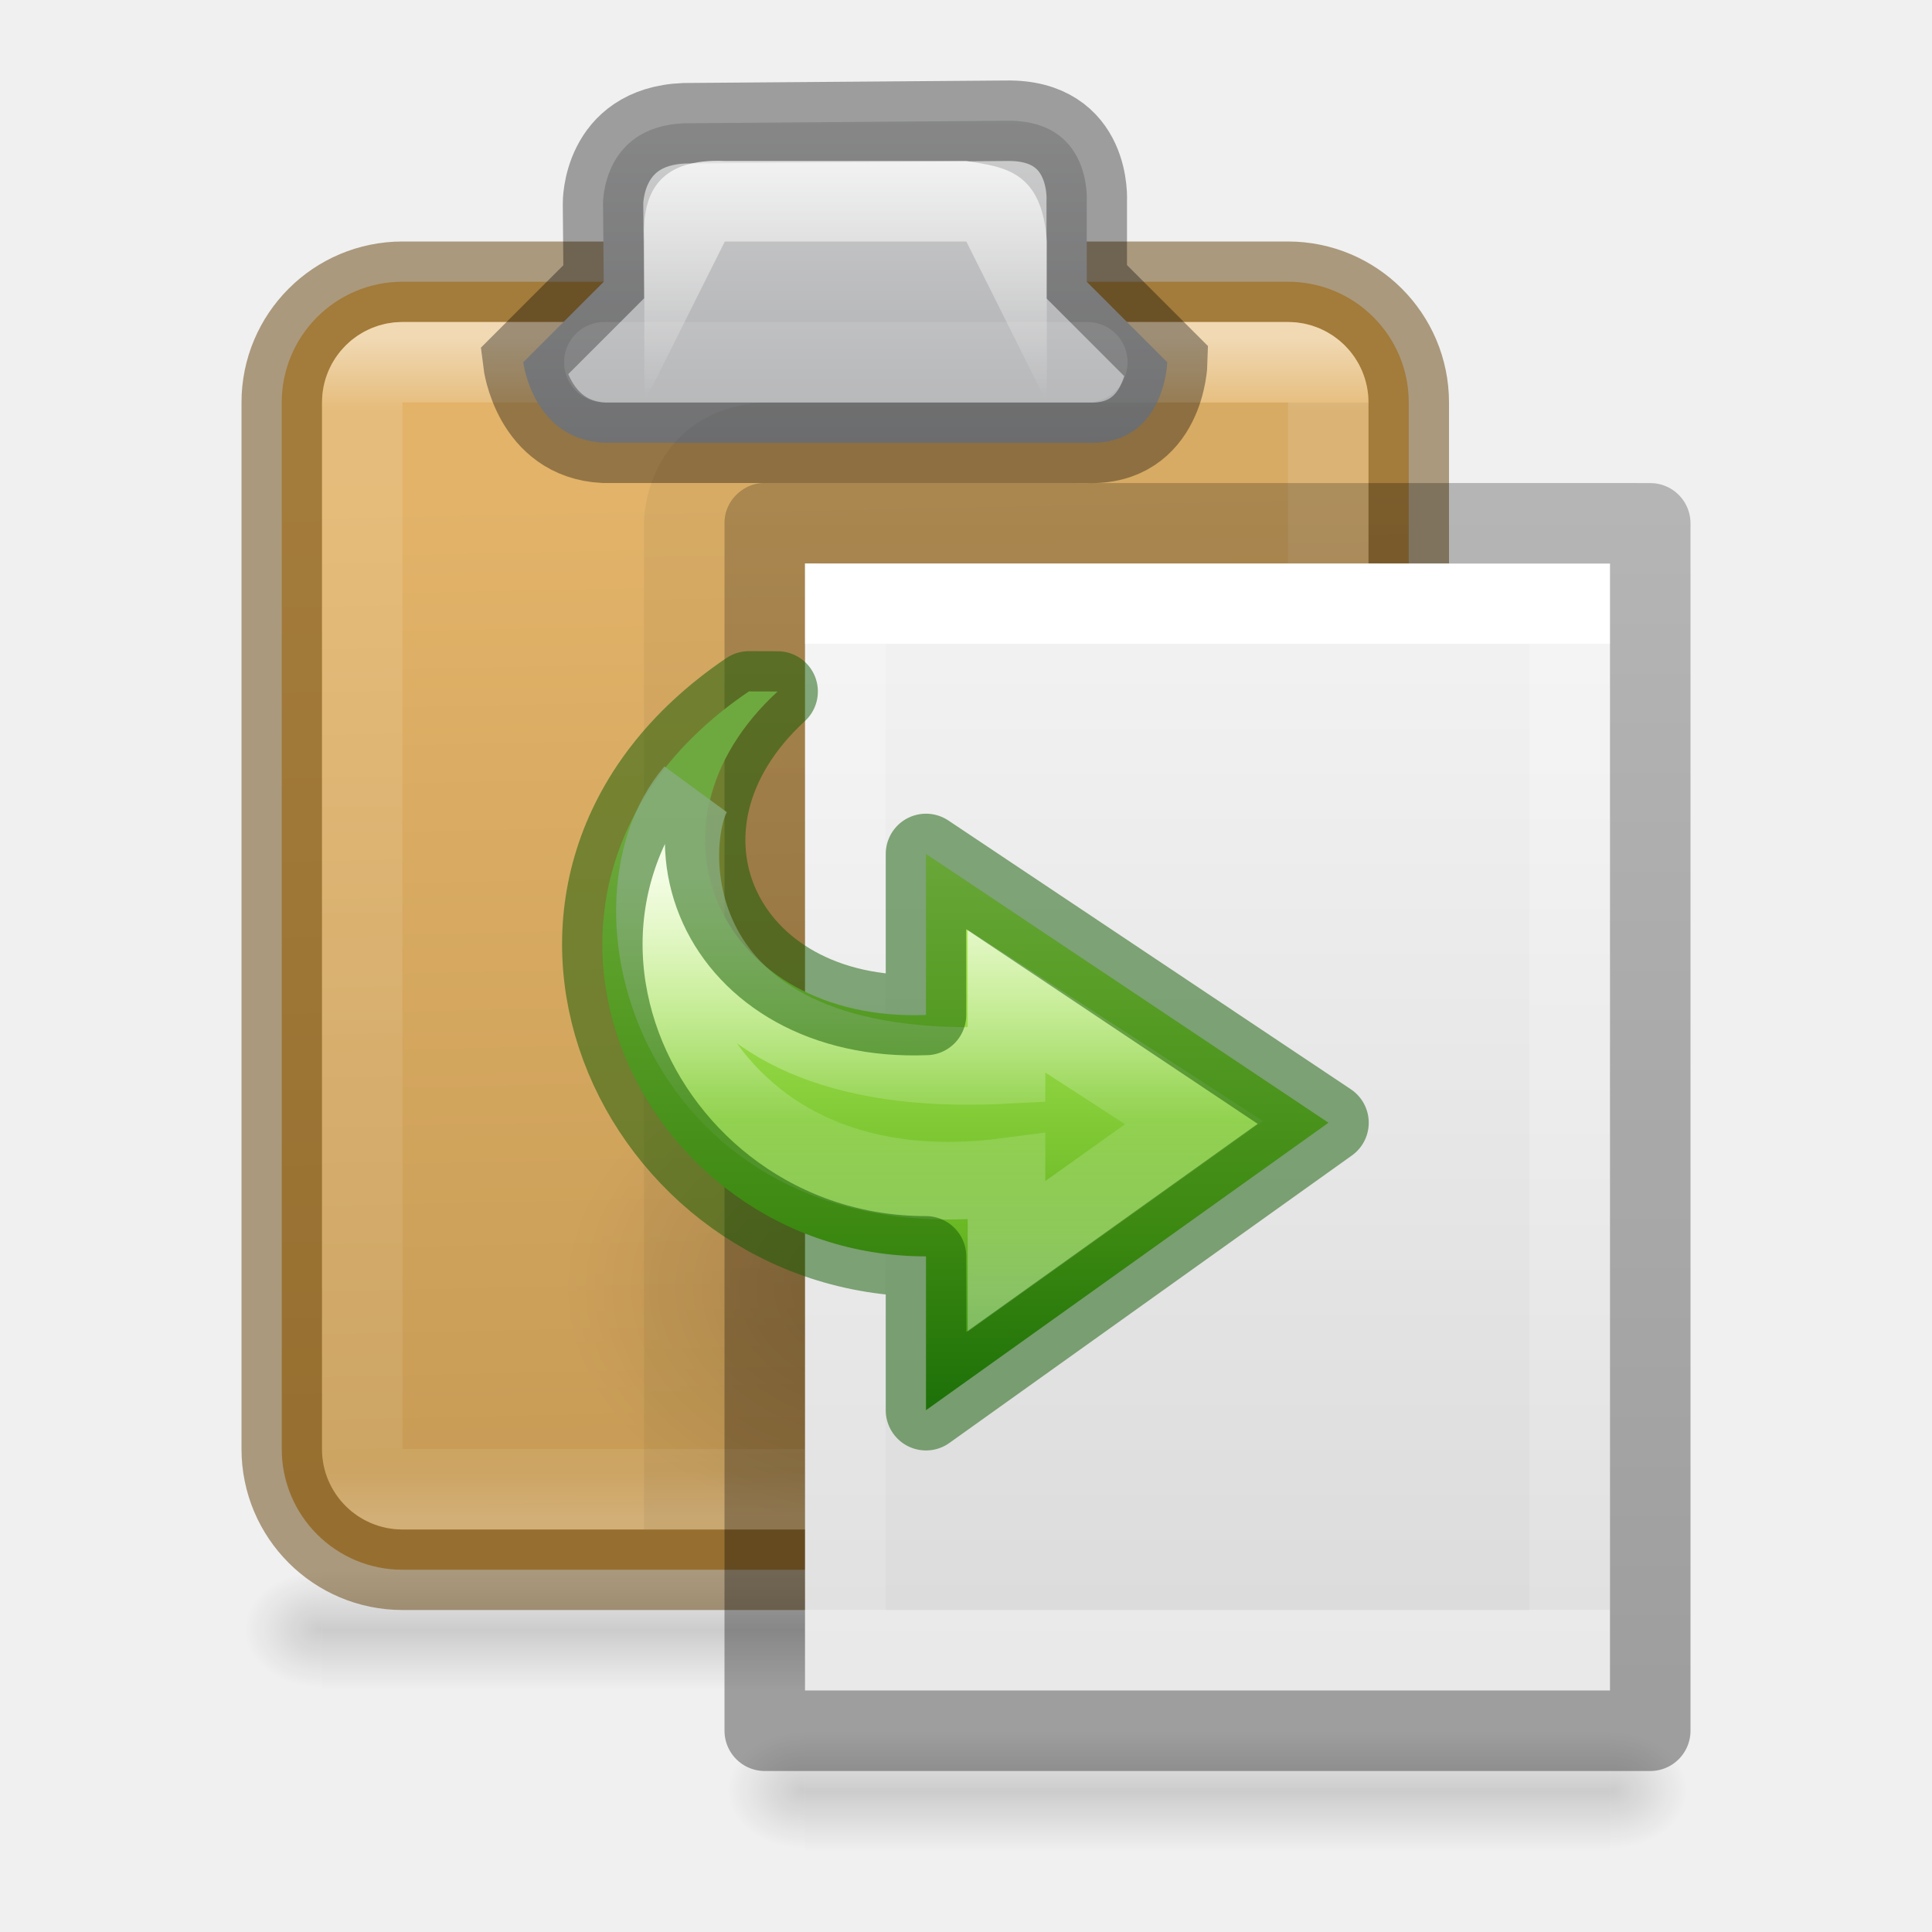
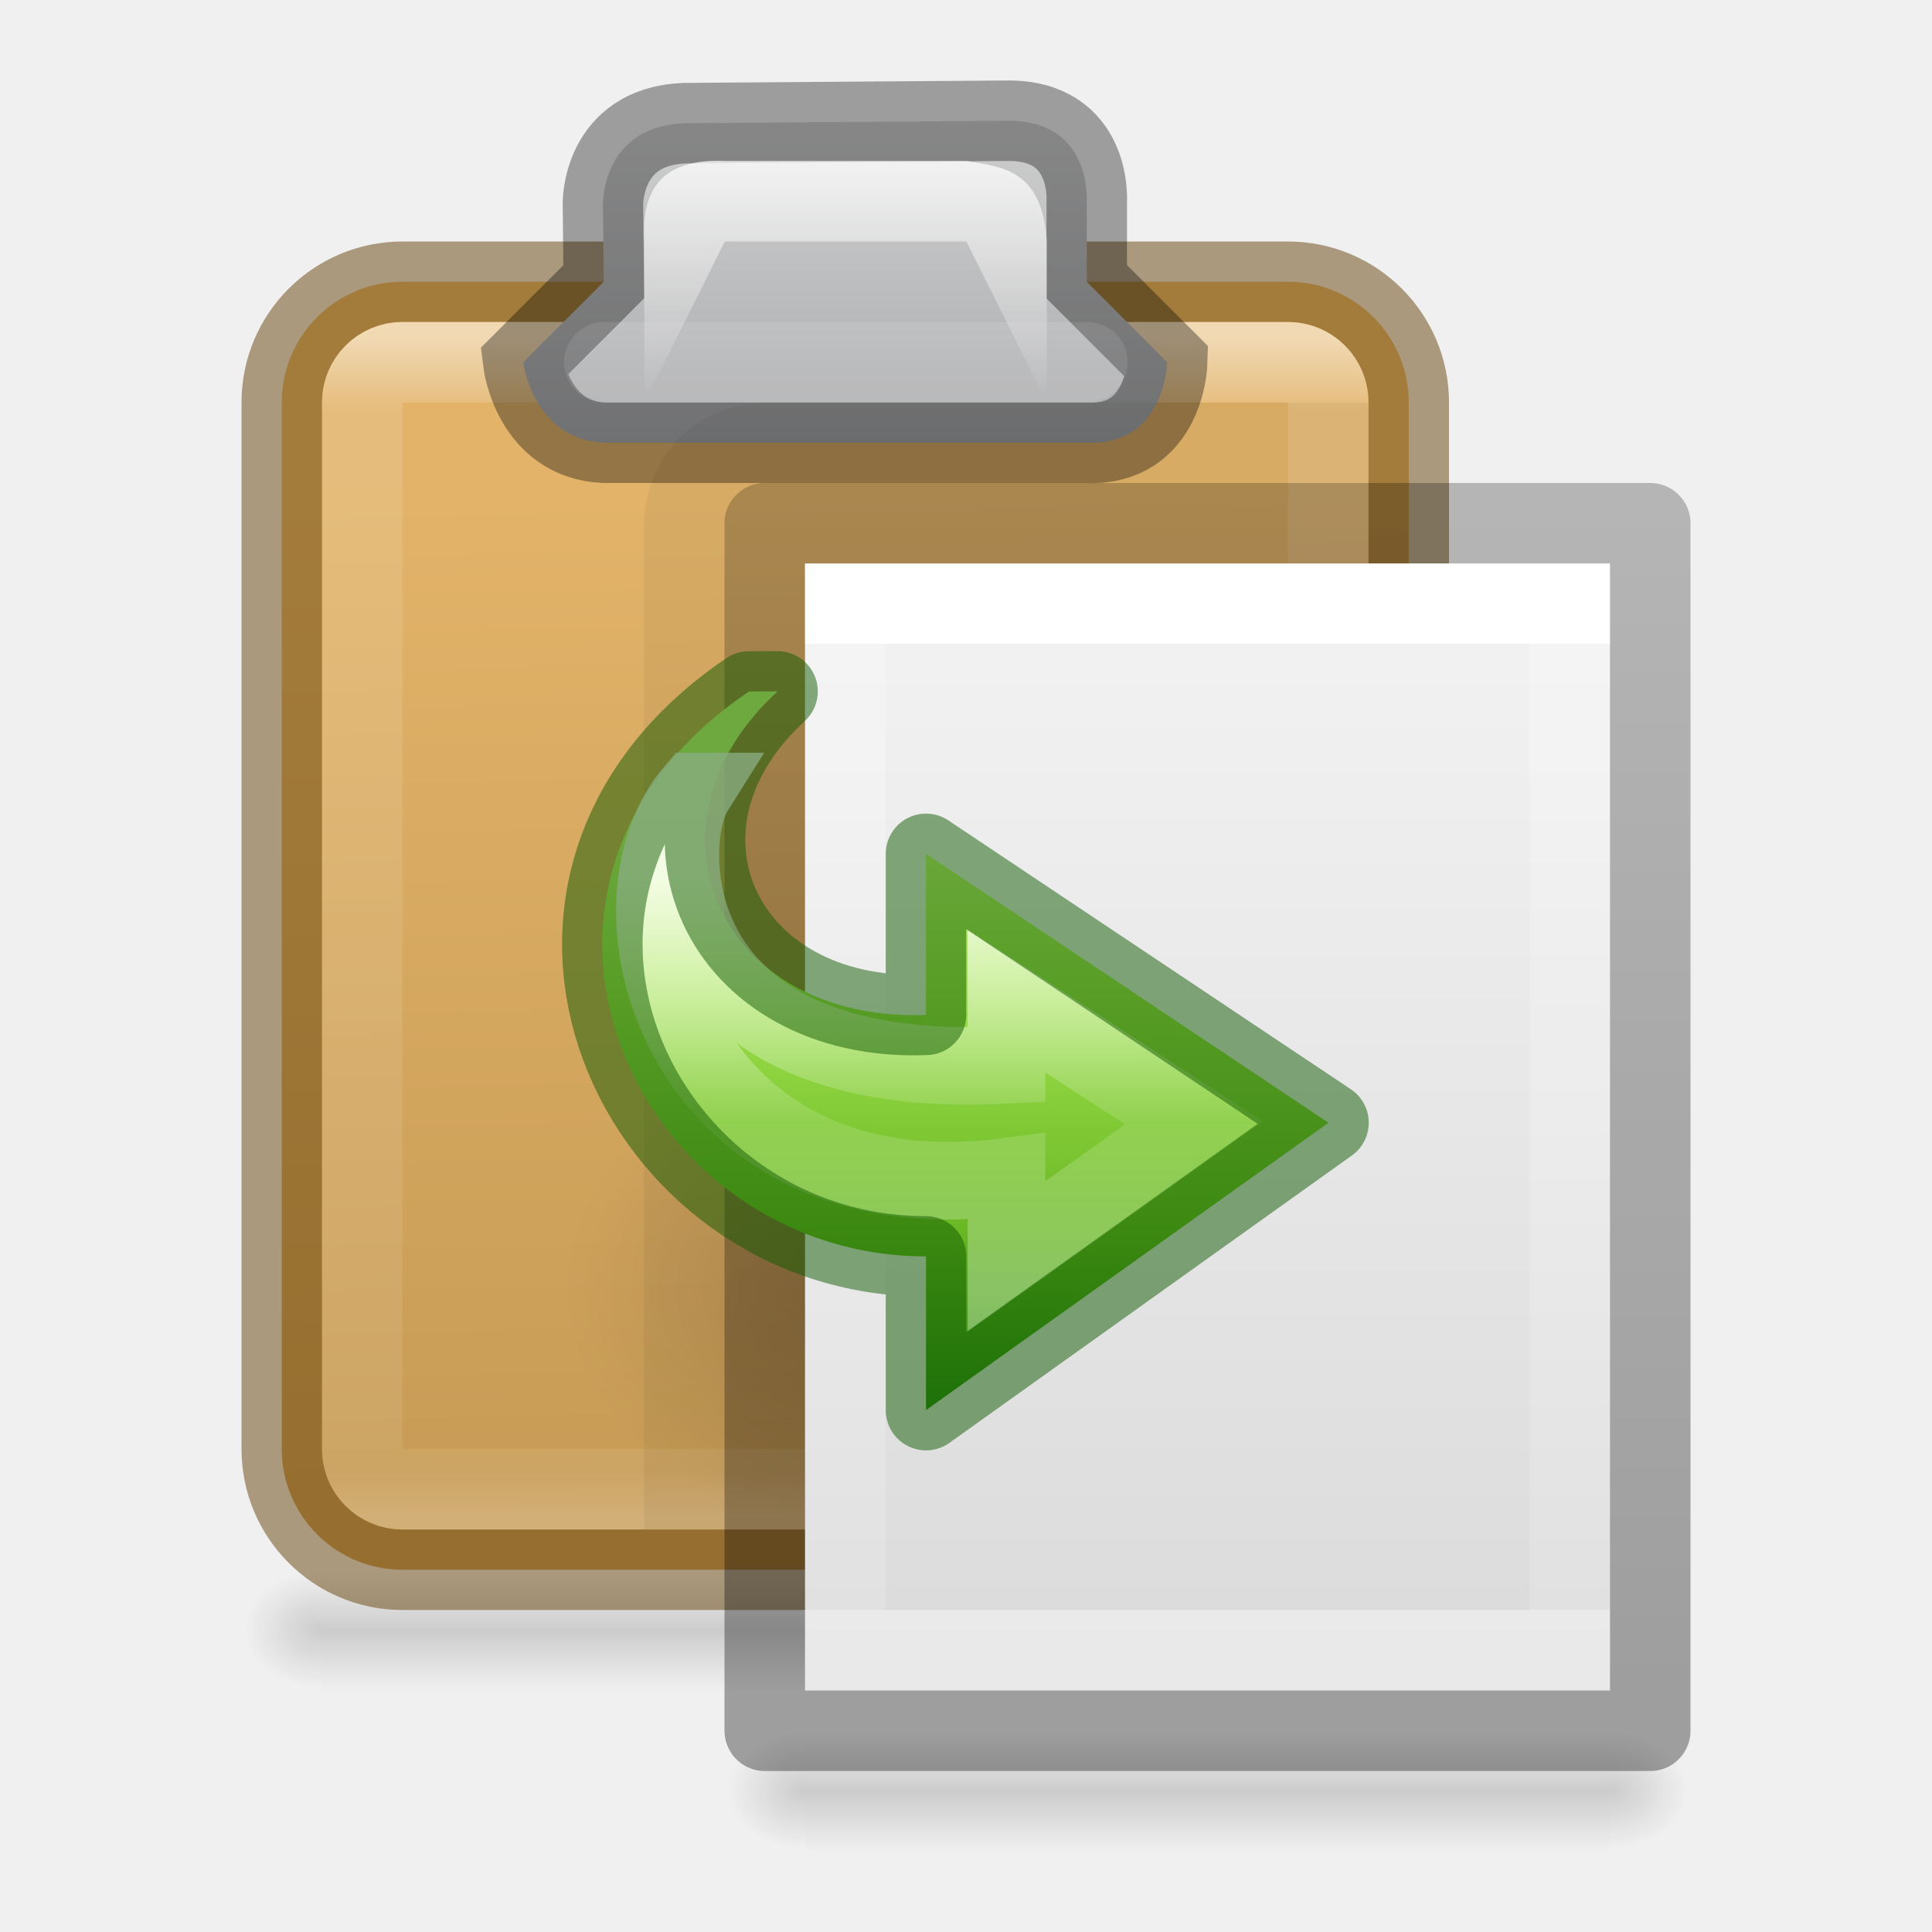
<svg xmlns="http://www.w3.org/2000/svg" xmlns:xlink="http://www.w3.org/1999/xlink" height="24" width="24">
  <linearGradient id="a">
    <stop offset="0" />
    <stop offset="1" stop-opacity="0" />
  </linearGradient>
-   <radialGradient id="b" cx="24.837" cy="36.421" gradientTransform="matrix(-.255677 0 0 -.1917577 17.35292 22.98399)" gradientUnits="userSpaceOnUse" r="15.645" xlink:href="#a" />
-   <linearGradient id="c" gradientTransform="matrix(.2796181 0 0 -.2611604 5.022124 18.69338)" gradientUnits="userSpaceOnUse" x1="25.469" x2="25.469" y1="32.841" y2="2.724">
+   <radialGradient id="i" cx="24.837" cy="36.421" gradientTransform="matrix(-.25568 0 0 -.19176 17.353 22.984)" gradientUnits="userSpaceOnUse" r="15.645" xlink:href="#a" />
+   <linearGradient id="m" gradientTransform="matrix(.27962 0 0 -.26116 5.022 18.693)" gradientUnits="userSpaceOnUse" x1="25.469" x2="25.469" y1="32.841" y2="2.724">
    <stop offset="0" stop-color="#cdf87e" />
    <stop offset=".262" stop-color="#a2e34f" />
    <stop offset=".661" stop-color="#68b723" />
    <stop offset="1" stop-color="#1d7e0d" />
  </linearGradient>
-   <linearGradient id="d" gradientTransform="matrix(0 .3060607 .3276918 0 5.520628 4.564309)" gradientUnits="userSpaceOnUse" x1="20.797" x2="37.474" y1="20.649" y2="20.649">
+   <linearGradient id="n" gradientTransform="matrix(0 .30606 .3277 0 5.52 4.564)" gradientUnits="userSpaceOnUse" x1="20.797" x2="37.474" y1="20.649" y2="20.649">
    <stop offset="0" stop-color="#fff" />
    <stop offset=".512" stop-color="#fff" stop-opacity=".235" />
    <stop offset=".585" stop-color="#fff" stop-opacity=".157" />
    <stop offset="1" stop-color="#fff" stop-opacity=".392" />
  </linearGradient>
-   <linearGradient id="e" gradientTransform="matrix(.2857136 0 0 .304197 1.142873 .232605)" gradientUnits="userSpaceOnUse" x1="25.132" x2="25.132" y1=".985" y2="47.013">
+   <linearGradient id="j" gradientTransform="matrix(.2857 0 0 .3042 1.143 .233)" gradientUnits="userSpaceOnUse" x1="25.132" x2="25.132" y1=".985" y2="47.013">
    <stop offset="0" stop-color="#f4f4f4" />
    <stop offset="1" stop-color="#dbdbdb" />
  </linearGradient>
-   <linearGradient id="f" gradientTransform="matrix(.2432432 0 0 .3513513 2.162164 -.432428)" gradientUnits="userSpaceOnUse" x1="24" x2="24" y1="6.923" y2="41.077">
+   <linearGradient id="k" gradientTransform="matrix(.24324 0 0 .35135 2.162 -.432)" gradientUnits="userSpaceOnUse" x1="24" x2="24" y1="6.923" y2="41.077">
    <stop offset="0" stop-color="#fff" />
    <stop offset="0" stop-color="#fff" stop-opacity=".235" />
    <stop offset="1" stop-color="#fff" stop-opacity=".157" />
    <stop offset="1" stop-color="#fff" stop-opacity=".392" />
  </linearGradient>
-   <linearGradient id="g" gradientTransform="matrix(.2537859 0 0 .3050187 19.12898 -.685477)" gradientUnits="userSpaceOnUse" x1="-51.786" x2="-51.786" y1="50.786" y2="2.906">
+   <linearGradient id="l" gradientTransform="matrix(.2538 0 0 .30502 19.13 -.685)" gradientUnits="userSpaceOnUse" x1="-51.786" x2="-51.786" y1="50.786" y2="2.906">
    <stop offset="0" stop-opacity=".34" />
    <stop offset="1" stop-opacity=".247" />
  </linearGradient>
-   <linearGradient id="h" gradientTransform="matrix(.02071006 0 0 .00617647 23.00632 8.633711)" gradientUnits="userSpaceOnUse" x1="302.857" x2="302.857" y1="366.648" y2="609.505">
+   <linearGradient id="b" gradientTransform="matrix(.0207 0 0 .00618 23.006 8.634)" gradientUnits="userSpaceOnUse" x1="302.857" x2="302.857" y1="366.648" y2="609.505">
    <stop offset="0" stop-opacity="0" />
    <stop offset=".5" />
    <stop offset="1" stop-opacity="0" />
  </linearGradient>
-   <radialGradient id="i" cx="605.714" cy="486.648" gradientTransform="matrix(-.00803239 0 0 .00617647 30.33233 8.633724)" gradientUnits="userSpaceOnUse" r="117.143" xlink:href="#a" />
-   <radialGradient id="j" cx="605.714" cy="486.648" gradientTransform="matrix(.00803239 0 0 .00617647 30.6512 8.633724)" gradientUnits="userSpaceOnUse" r="117.143" xlink:href="#a" />
-   <linearGradient id="k" gradientTransform="matrix(.4666667 0 0 .5 -.933334 .75)" gradientUnits="userSpaceOnUse" x1="25.5" x2="26" y1="-13.625" y2="-39.125">
+   <radialGradient id="c" cx="605.714" cy="486.648" gradientTransform="matrix(-.00803 0 0 .00618 30.332 8.634)" gradientUnits="userSpaceOnUse" r="117.143" xlink:href="#a" />
+   <radialGradient id="d" cx="605.714" cy="486.648" gradientTransform="matrix(.00803 0 0 .00618 30.65 8.634)" gradientUnits="userSpaceOnUse" r="117.143" xlink:href="#a" />
+   <linearGradient id="e" gradientTransform="matrix(.46667 0 0 .5 -.933 .75)" gradientUnits="userSpaceOnUse" x1="25.5" x2="26" y1="-13.625" y2="-39.125">
    <stop offset="0" stop-color="#e2b369" />
    <stop offset="1" stop-color="#c79b55" />
  </linearGradient>
-   <linearGradient id="l" gradientTransform="matrix(.4285712 0 0 .4666666 .000002 -.066668)" gradientUnits="userSpaceOnUse" x1="14.389" x2="14.389" y1="-8.841" y2="-40.204">
+   <linearGradient id="f" gradientTransform="matrix(.42857 0 0 .46667 0 -.067)" gradientUnits="userSpaceOnUse" x1="14.389" x2="14.389" y1="-8.841" y2="-40.204">
    <stop offset="0" stop-color="#fff" />
    <stop offset=".062" stop-color="#fff" stop-opacity=".235" />
    <stop offset=".963" stop-color="#fff" stop-opacity=".157" />
    <stop offset="1" stop-color="#fff" stop-opacity=".392" />
  </linearGradient>
-   <linearGradient id="m" gradientUnits="userSpaceOnUse" x1="10" x2="10" y1="-1" y2="9">
+   <linearGradient id="g" gradientUnits="userSpaceOnUse" x1="10" x2="10" y1="-1" y2="9">
    <stop offset="0" stop-color="#fff" />
    <stop offset=".066" stop-color="#ddd" />
    <stop offset=".661" stop-color="#abacae" />
    <stop offset="1" stop-color="#89898b" />
  </linearGradient>
-   <linearGradient id="n" gradientUnits="userSpaceOnUse" x1="10.502" x2="10.502" y1=".998" y2="5">
+   <linearGradient id="h" gradientUnits="userSpaceOnUse" x1="10.502" x2="10.502" y1=".998" y2="5">
    <stop offset="0" stop-color="#fff" />
    <stop offset="1" stop-color="#fff" stop-opacity="0" />
  </linearGradient>
-   <g transform="translate(-21.49153 8.601698)">
-     <path d="m25.492 10.898h10v1.5h-10z" fill="url(#h)" opacity=".15" />
-     <path d="m25.492 10.898v1.5c-.414.003-1-.336-1-.75 0-.414.462-.75 1-.75z" fill="url(#i)" opacity=".15" />
-     <path d="m35.492 10.898v1.5c.414.003 1-.336 1-.75 0-.414-.462-.75-1-.75z" fill="url(#j)" opacity=".15" />
+   <path d="M25.492 10.898h10v1.5h-10z" fill="url(#b)" opacity=".15" transform="translate(-21.492 8.602)" />
+   <path d="M25.492 10.898v1.5c-.414.003-1-.336-1-.75s.46-.75 1-.75z" fill="url(#c)" opacity=".15" transform="translate(-21.492 8.602)" />
+   <path d="M35.492 10.898v1.5c.414.003 1-.336 1-.75s-.462-.75-1-.75z" fill="url(#d)" opacity=".15" transform="translate(-21.492 8.602)" />
+   <rect display="block" fill="url(#e)" height="16" rx="1.5" stroke="#66430b" stroke-opacity=".498" transform="scale(1 -1)" width="14" x="3.5" y="-19.5" />
+   <rect display="block" fill="none" height="14" opacity=".5" rx=".5" stroke="url(#f)" transform="scale(1 -1)" width="12" x="4.5" y="-18.5" />
+   <path d="M11.5 5.5c.972.044 1-1 1-1l-1-1v-1s.07-1.02-1-1l-4 .03c-1.026.043-1.01 1.002-1.01 1.002l.01.968-1 1s.116.956 1 1z" display="block" fill="url(#g)" stroke="#000" stroke-opacity=".345" transform="translate(2)" />
+   <path d="M6.004 5V3c-.04-.632.208-1.034 1-1h3c.463.074.942.116 1 1v2l-1-2h-3z" fill="url(#h)" transform="translate(2)" />
+   <path d="M7.507 4.5h6" fill="none" opacity=".1" stroke="#fff" stroke-linecap="round" />
+   <path d="M8.5 19V6.5s0-.937 1-1H17" fill="none" opacity=".05" stroke="#000" stroke-linejoin="round" />
+   <path d="M7.003 16a4 3 0 1 1 8 0 4 3 0 0 1-8 0z" fill="url(#i)" fill-rule="evenodd" opacity=".141" />
+   <path d="M3 1h10v14H3V1z" fill="url(#j)" transform="translate(7 6)" />
+   <path d="M12.5 14.5h-9v-13h9z" fill="none" stroke="url(#k)" stroke-linecap="round" transform="translate(7 6)" />
+   <path d="M2.5.5h11v15h-11V.5z" fill="none" stroke="url(#l)" stroke-linejoin="round" transform="translate(7 6)" />
+   <g>
+     <path d="M25.492 10.898h10v1.5h-10z" fill="url(#b)" opacity=".15" transform="translate(-15.492 10.602)" />
+     <path d="M25.492 10.898v1.5c-.414.003-1-.336-1-.75s.46-.75 1-.75z" fill="url(#c)" opacity=".15" transform="translate(-15.492 10.602)" />
+     <path d="M35.492 10.898v1.5c.414.003 1-.336 1-.75s-.462-.75-1-.75z" fill="url(#d)" opacity=".15" transform="translate(-15.492 10.602)" />
  </g>
-   <rect display="block" fill="url(#k)" height="16" rx="1.5" stroke="#66430b" stroke-opacity=".498" transform="scale(1 -1)" width="14" x="3.5" y="-19.5" />
-   <rect display="block" fill="none" height="14" opacity=".5" rx=".5" stroke="url(#l)" transform="scale(1 -1)" width="12" x="4.5" y="-18.5" />
-   <g transform="translate(2)">
-     <path d="m11.5 5.5c.972.044 1-1 1-1l-1-1 0-1s .069-1.019-1-1l-4 .031c-1.026.042-1.009 1.001-1.009 1.001l.009.968-1 1s .116.956 1.0 1z" display="block" fill="url(#m)" stroke="#000" stroke-opacity=".345" />
-     <path d="m6.004 5v-2c-.039-.632.208-1.034 1-1h3c .463.074.942.116 1 1v2l-1-2h-3z" fill="url(#n)" />
-     <path d="m5.507 4.5h6" fill="none" opacity=".1" stroke="#fff" stroke-linecap="round" />
-   </g>
-   <path d="m8.5 19v-12.5s0-.938 1-1h7.5" fill="none" opacity=".05" stroke="#000" stroke-linejoin="round" />
-   <path d="m7.003 16a4 3 0 1 1 8 0 4 3 0 0 1 -8 0z" fill="url(#b)" fill-rule="evenodd" opacity=".141" />
-   <g transform="translate(6.999999 5.999963)">
-     <path d="m3 1c2.292 0 10.0.001 10.0.001l0 13.999s-6.667 0-10 0c0-4.667 0-9.333 0-14z" fill="url(#e)" />
-     <path d="m12.5 14.5h-9v-13h9z" fill="none" stroke="url(#f)" stroke-linecap="round" />
-     <path d="m2.5.5c2.521 0 11.0.001 11.0.001l0 14.999s-7.333 0-11 0c0-5 0-10 0-15z" fill="none" stroke="url(#g)" stroke-linejoin="round" stroke-width="1" />
-   </g>
-   <g transform="translate(-15.49153 10.6017)">
-     <path d="m25.492 10.898h10v1.5h-10z" fill="url(#h)" opacity=".15" />
-     <path d="m25.492 10.898v1.5c-.414.003-1-.336-1-.75 0-.414.462-.75 1-.75z" fill="url(#i)" opacity=".15" />
-     <path d="m35.492 10.898v1.5c.414.003 1-.336 1-.75 0-.414-.462-.75-1-.75z" fill="url(#j)" opacity=".15" />
-   </g>
-   <path d="m9.303 8.589c-3.55 2.405-1.418 7.018 2.2 7.018v1.911l5-3.571-5-3.339v2c-2.552.099-3.668-2.34-1.843-4.018z" display="block" fill="url(#c)" />
-   <path d="m8.621 9.833c-1.252 1.471-.125 5.31 3.882 4.785v.989l2.33-1.661-2.33-1.509v.792c-4.397.235-4.256-2.801-3.882-3.396z" style="display:block;opacity:.8;fill:none;stroke-width:.964;stroke-miterlimit:7;stroke:url(#d)" />
-   <path d="m9.303 8.589c-3.55 2.405-1.418 7.018 2.2 7.018v1.911l5-3.571-5-3.339v2c-2.552.099-3.668-2.34-1.843-4.018z" fill="none" opacity=".5" stroke="#0f5a00" stroke-linecap="round" stroke-linejoin="round" />
+   <path d="M9.303 8.59c-3.55 2.404-1.418 7.017 2.2 7.017v1.91l5-3.57-5-3.34v2c-2.553.1-3.67-2.34-1.844-4.018z" display="block" fill="url(#m)" />
+   <path d="M8.62 9.833c-1.252 1.47-.124 5.31 3.883 4.785v.99l2.33-1.66-2.33-1.51v.79c-4.397.236-4.256-2.8-3.882-3.395z" display="block" opacity=".8" fill="none" stroke-width=".964" stroke-miterlimit="7" stroke="url(#n)" />
+   <path d="M9.303 8.59c-3.55 2.404-1.418 7.017 2.2 7.017v1.91l5-3.57-5-3.34v2c-2.553.1-3.67-2.34-1.844-4.018z" fill="none" opacity=".5" stroke="#0f5a00" stroke-linecap="round" stroke-linejoin="round" />
</svg>
